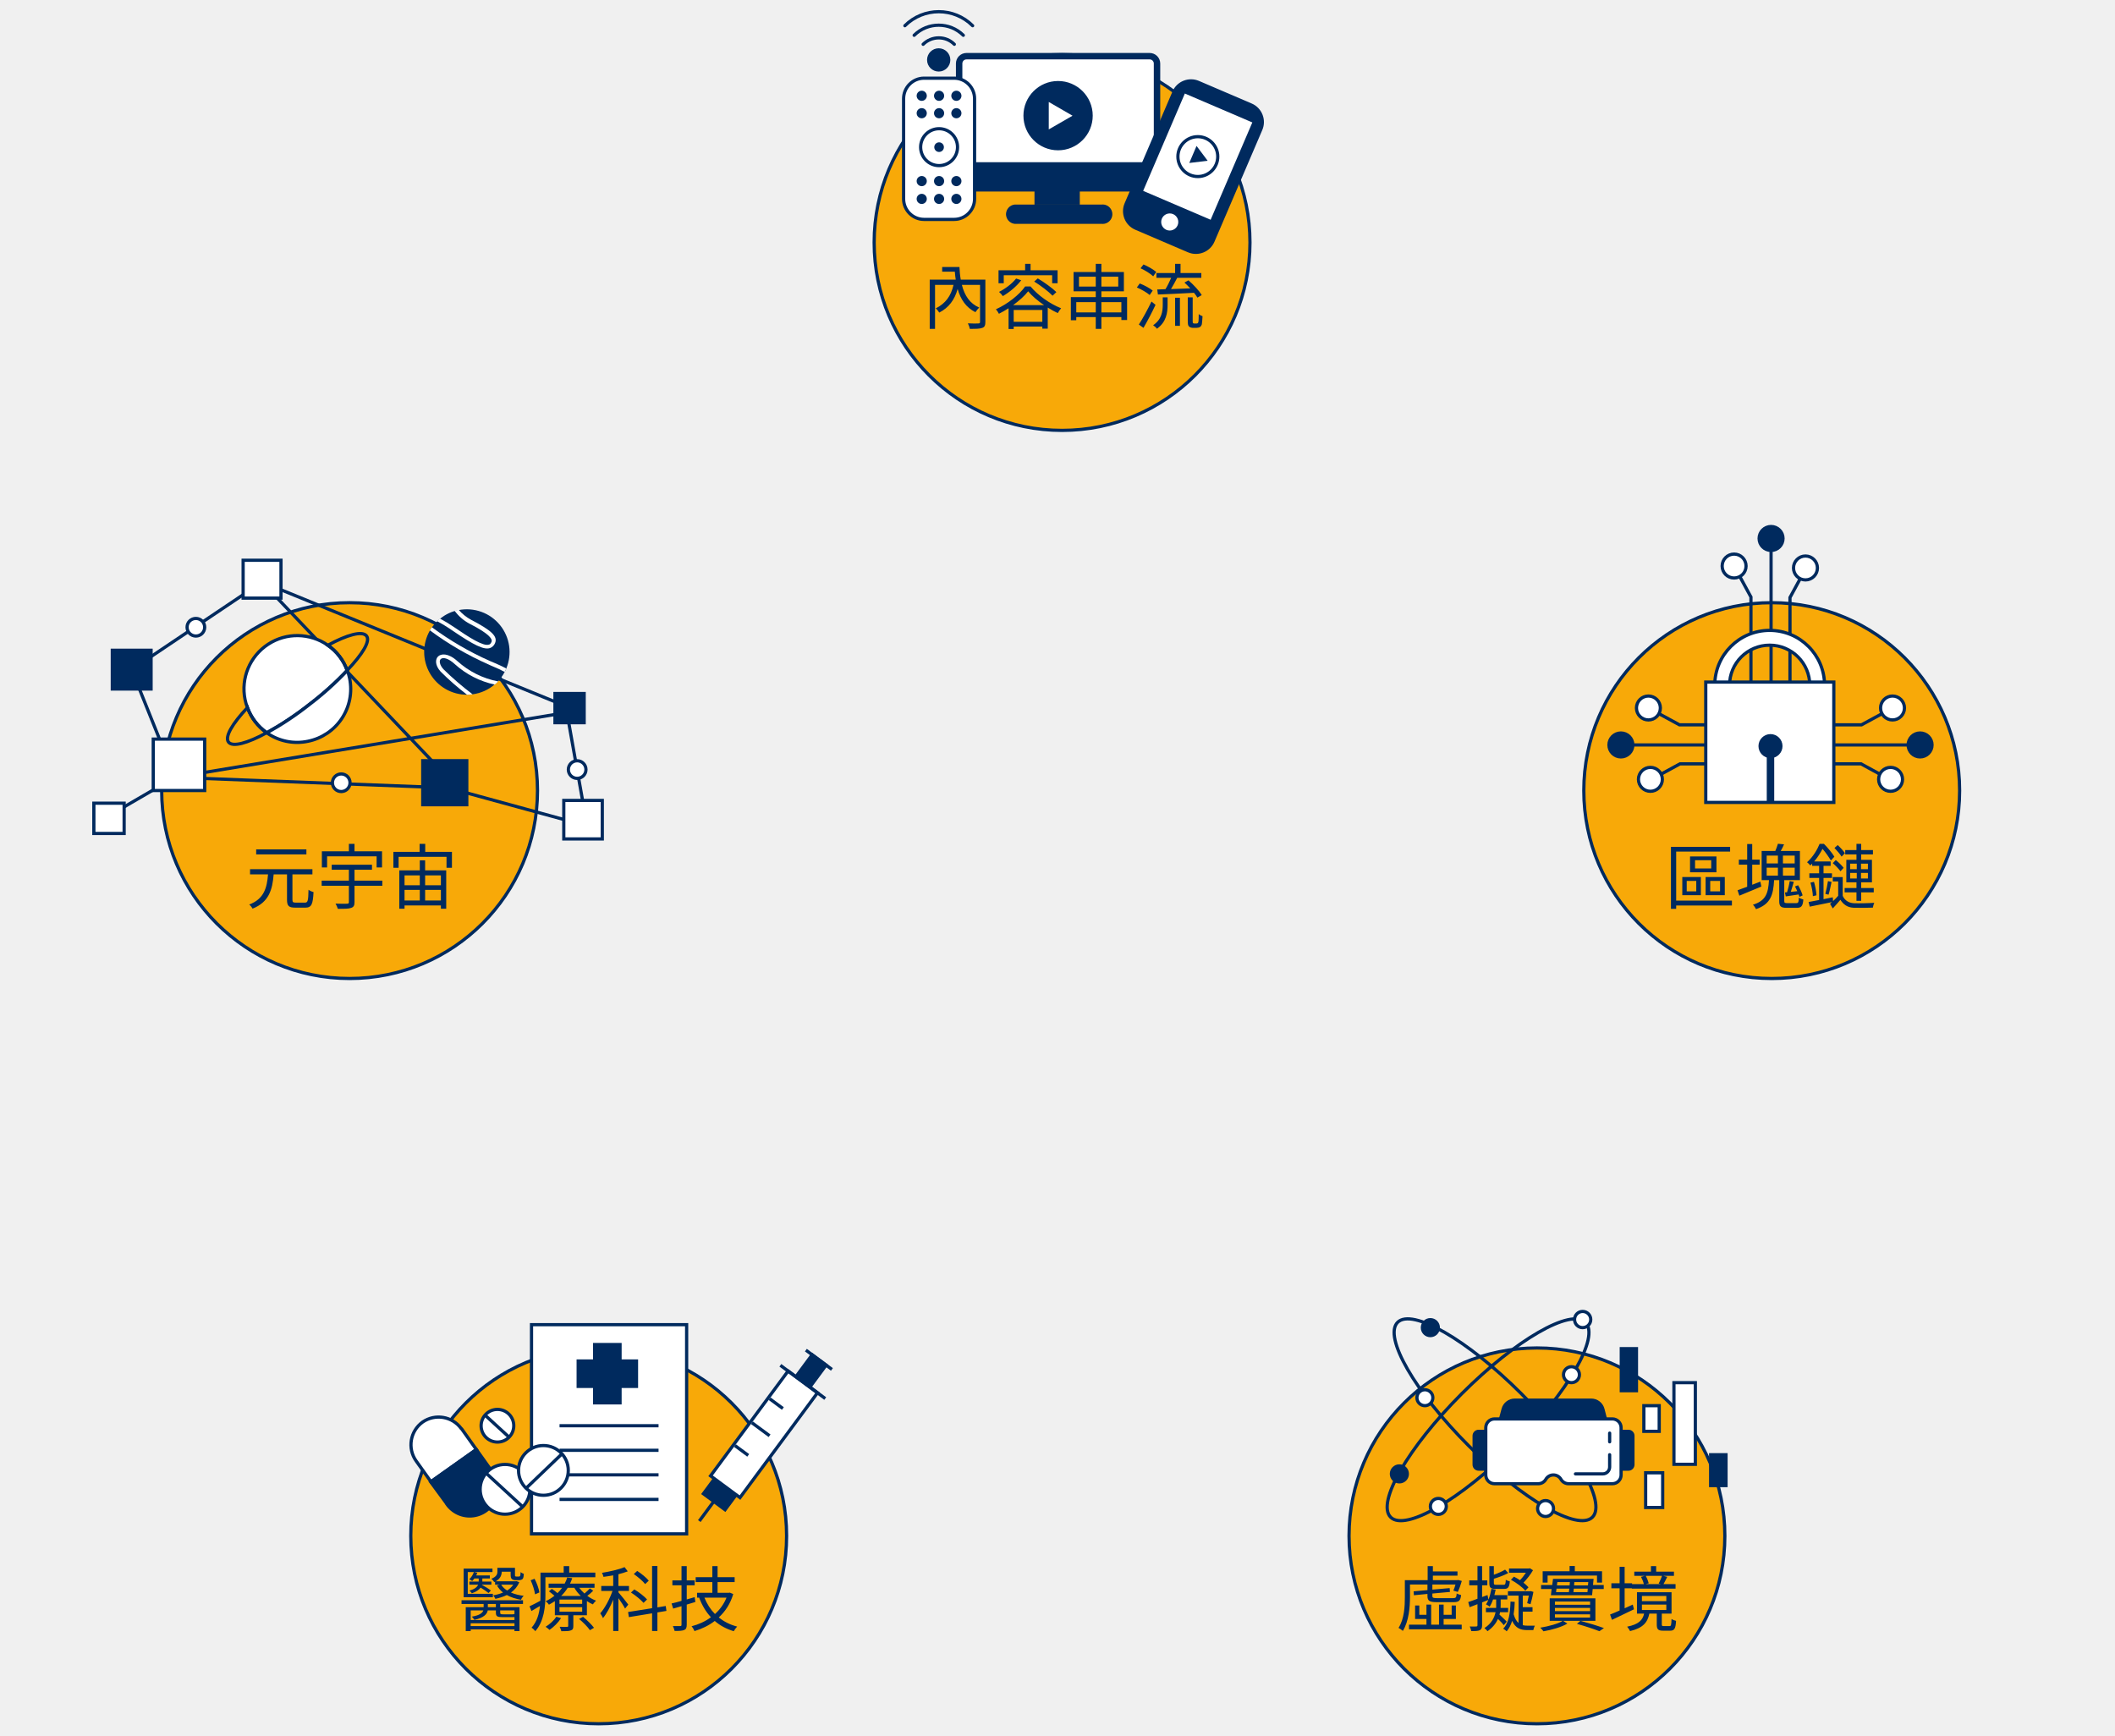
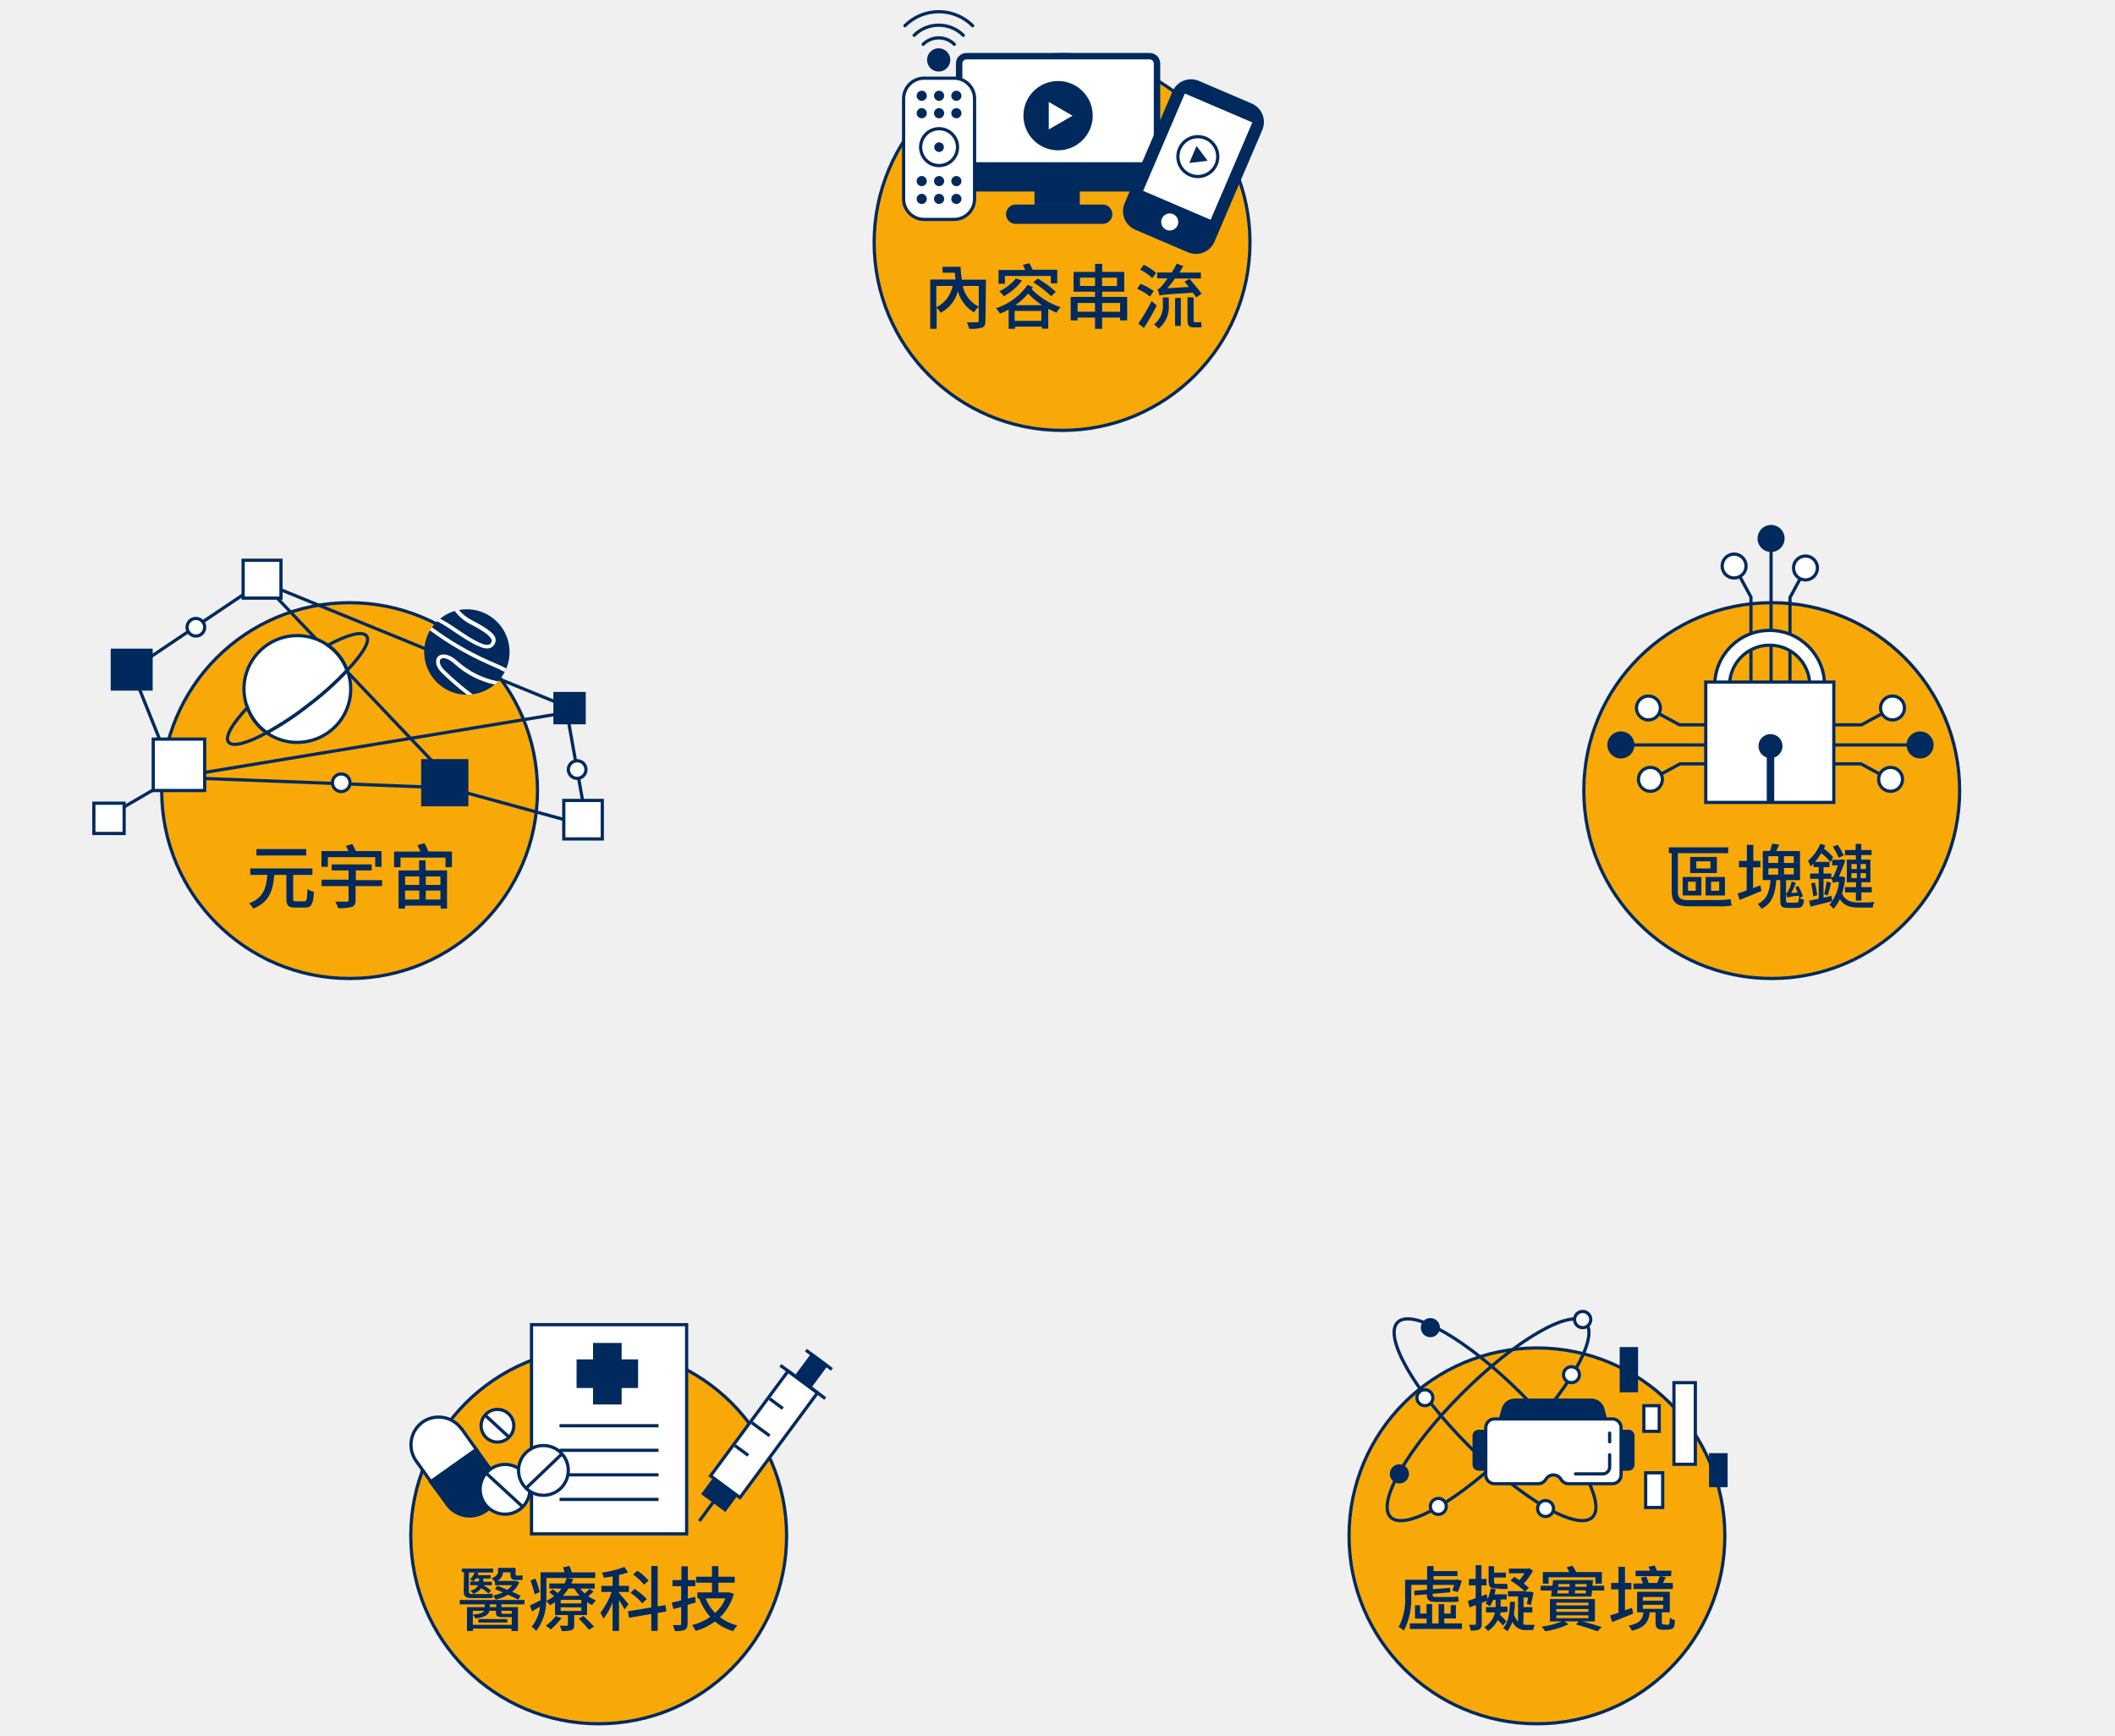
<svg xmlns="http://www.w3.org/2000/svg" viewBox="0 0 329 270">
  <g id="動畫8">
    <circle cx="93.13" cy="238.91" r="29.23" fill="#f8a908" stroke="#002a5e" stroke-miterlimit="10" stroke-width="0.5" />
-     <text transform="translate(71.06 252.85)" font-size="11" fill="#002a5e" font-family="SourceHanSansTW-Medium-B5pc-H, Source Han Sans TW">醫療科技</text>
+     <path d="M78,249.55V250h2.57v3.71h-1v-.37h-6v.37h-.93V250h2.76v-.43H71.52v-.69H81.58v.69Zm-5.82-5h-.34V244h4.87v.61H72.93v2.83c0,.38.09.52.47.52h2.18a6.25,6.25,0,0,0,1-.07c0,.22.06.47.09.64a5.84,5.84,0,0,1-1,.06H73.36c-1,0-1.23-.31-1.23-1.17Zm1.82,1a3.3,3.3,0,0,1-.37.44,3.11,3.11,0,0,0-.53-.32,3,3,0,0,0,.76-1.1l.6.14a2.84,2.84,0,0,1-.14.32h2v.52H75.18v.5H76.5v.54H75.21a8.76,8.76,0,0,1,1.18.82l-.4.46a7.11,7.11,0,0,0-1.11-.82,2.7,2.7,0,0,1-1.27.88,1.74,1.74,0,0,0-.44-.5,1.79,1.79,0,0,0,1.23-.84H73.14V246h1.37v-.5Zm5.61,7.2v-1.2H78.21c-.86,0-1.07-.15-1.07-.76v-.22h-1c-.12.56-.66,1-2.17,1.2a3,3,0,0,0-.44-.59c1.17-.11,1.62-.34,1.78-.61H73.55v2.18Zm-5.16-.89h4.46v.53H74.4Zm2.74-2.3h-1V250h1ZM77,246.09a3.08,3.08,0,0,0-.53-.59c.84-.31,1-.67,1-1.05v-.56h2.73v.92c0,.21,0,.28.15.28h.44a1.86,1.86,0,0,0,.48-.06c0,.21,0,.49.06.69a1.83,1.83,0,0,1-.5.05h-.6c-.69,0-.83-.28-.83-1v-.19H78.24a1.61,1.61,0,0,1-.88,1.34h2.78l.15,0,.49.21a3.79,3.79,0,0,1-1.1,1.48c.51.23,1,.44,1.31.63l-.37.59c-.39-.21-1-.48-1.57-.77a7.28,7.28,0,0,1-1.94.77,3.29,3.29,0,0,0-.42-.63,7.3,7.3,0,0,0,1.54-.5L77,247.19l.36-.52c.48.18,1,.4,1.57.63a3.63,3.63,0,0,0,.74-.72H77Zm1,4.47v.23c0,.21,0,.24.35.24h1.26v-.46Z" fill="#002a5e" />
+     <path d="M92.33,247.56a6.27,6.27,0,0,1-.84.73,5.07,5.07,0,0,0,1.21.65,3.78,3.78,0,0,0-.59.73,7.8,7.8,0,0,1-.79-.44v2h-2v1.54c0,.45-.09.67-.42.8a4.3,4.3,0,0,1-1.51.15,2.72,2.72,0,0,0-.33-.83h1.09c.15,0,.19,0,.19-.15v-1.51h-2v-2c-.24.16-.52.33-.8.48a2.34,2.34,0,0,0-.58-.64,7.6,7.6,0,0,1-1.55,4.64,3.77,3.77,0,0,0-.71-.68A5.73,5.73,0,0,0,84,249.92c-.42.25-.83.51-1.25.73l-.32-.92c.43-.17,1-.49,1.66-.81,0-.3,0-.56,0-.84v-3.51h3.73c-.06-.26-.16-.52-.24-.77l1-.21c.13.3.27.68.37,1h3.64v.87H85v2.64c0,.3,0,.6,0,.93a6.88,6.88,0,0,0,1.19-.74,8.69,8.69,0,0,0-.75-.61l.53-.46c.25.17.54.38.79.59a7.31,7.31,0,0,0,.59-.7H85.45v-.79h2.36a3.42,3.42,0,0,0,.34-.86l1,.13a4.55,4.55,0,0,1-.27.73h3.63v.79H90.26a5.08,5.08,0,0,0,.7.77,9.08,9.08,0,0,0,.76-.72Zm-9.15.45c-.12-.54-.41-1.48-.65-2.17l.76-.29a17.23,17.23,0,0,1,.68,2.09Zm4.18,3.69a13.63,13.63,0,0,1-1.67,1.78,6.87,6.87,0,0,0-.78-.58,8.81,8.81,0,0,0,1.54-1.51Zm3.07-2.84H87.22v.56h3.21Zm0,1.17H87.22v.56h3.21Zm-2-2.94a6.62,6.62,0,0,1-.87,1.14h2.61a6.09,6.09,0,0,1-.84-1.14Zm2.34,4.28c.53.51,1.27,1.23,1.63,1.67l-.78.49c-.34-.43-1-1.19-1.59-1.73Z" fill="#002a5e" />
+     <path d="M97.15,250.35a13.77,13.77,0,0,0-.86-1.45v4.8h-1v-4.45a10.18,10.18,0,0,1-1.41,2.56,6,6,0,0,0-.49-.94,11,11,0,0,0,1.76-3.23H93.54v-.95H95.3v-1.48c-.47.09-.94.15-1.38.22a3.43,3.43,0,0,0-.29-.79,17,17,0,0,0,3.5-.89l.58.83a9.58,9.58,0,0,1-1.42.42v1.69h1.54v.95H96.29v.16c.33.34,1.27,1.46,1.48,1.75Zm5.16.54v2.81h-1v-2.64l-3.47.59-.15-1,3.62-.61v-6.44h1v6.28l1.2-.2.15,1Zm-2.4-1.49a9.72,9.72,0,0,0-1.83-1.64l.65-.59a11,11,0,0,1,1.88,1.56Zm.28-2.89a9.24,9.24,0,0,0-1.71-1.6l.67-.58a9,9,0,0,1,1.75,1.53Z" fill="#002a5e" />
+     <path d="M108.22,249.28l-1.26.36v2.9c0,.53-.11.8-.43,1a3.85,3.85,0,0,1-1.56.17,3.44,3.44,0,0,0-.31-.92h1.08c.16,0,.22-.06.22-.21v-2.61l-1.21.33-.26-1,1.47-.35v-2.21h-1.35v-.95H106v-2.14h1v2.14h1.16v.95H107v1.93l1.13-.29Zm5.93-1.34a8,8,0,0,1-2.15,3.64,7.82,7.82,0,0,0,2.71,1.28,3.51,3.51,0,0,0-.66.87,7.78,7.78,0,0,1-2.84-1.49,9.25,9.25,0,0,1-3,1.46,4.77,4.77,0,0,0-.55-.92,8.45,8.45,0,0,0,2.82-1.25,9.13,9.13,0,0,1-1.7-2.84l.14-.05h-.44v-.93h2.27V246.2h-2.47v-.93h2.47v-1.65h1v1.65h2.54v.93h-2.54v1.51h1.56l.18,0Zm-4.38.7a7.11,7.11,0,0,0,1.47,2.27,6.32,6.32,0,0,0,1.61-2.27Z" fill="#002a5e" />
    <path d="M71.81,222.26l2.29,3.22-7.07,5-2.29-3.21a4.35,4.35,0,0,1,1-6.06,4.36,4.36,0,0,1,6,1Z" fill="#fff" stroke="#002a5e" stroke-miterlimit="10" stroke-width="0.5" />
    <path d="M74.1,225.48l2.29,3.21a4.34,4.34,0,1,1-7.06,5L67,230.52Z" fill="#002a5e" stroke="#002a5e" stroke-miterlimit="10" stroke-width="0.5" />
    <rect x="82.68" y="206.06" width="24.13" height="32.54" fill="#fff" stroke="#002a5e" stroke-miterlimit="10" stroke-width="0.5" />
    <circle cx="78.56" cy="231.67" r="3.87" fill="#fff" stroke="#002a5e" stroke-miterlimit="10" stroke-width="0.5" />
    <line x1="75.62" y1="229.16" x2="81.31" y2="234.39" fill="none" stroke="#002a5e" stroke-miterlimit="10" stroke-width="0.5" />
    <circle cx="77.38" cy="221.78" r="2.54" fill="#fff" stroke="#002a5e" stroke-miterlimit="10" stroke-width="0.5" />
    <line x1="75.45" y1="220.13" x2="79.19" y2="223.56" fill="none" stroke="#002a5e" stroke-miterlimit="10" stroke-width="0.5" />
    <line x1="87.04" y1="221.78" x2="102.44" y2="221.78" fill="#fff" stroke="#002a5e" stroke-miterlimit="10" stroke-width="0.5" />
    <line x1="87.04" y1="225.6" x2="102.44" y2="225.6" fill="#fff" stroke="#002a5e" stroke-miterlimit="10" stroke-width="0.5" />
    <line x1="87.04" y1="229.42" x2="102.44" y2="229.42" fill="#fff" stroke="#002a5e" stroke-miterlimit="10" stroke-width="0.5" />
    <line x1="87.04" y1="233.24" x2="102.44" y2="233.24" fill="#fff" stroke="#002a5e" stroke-miterlimit="10" stroke-width="0.5" />
    <polygon points="99.01 211.71 96.45 211.71 96.45 209.15 92.5 209.15 92.5 211.71 89.94 211.71 89.94 215.66 92.5 215.66 92.5 218.22 96.45 218.22 96.45 215.66 99.01 215.66 99.01 211.71" fill="#002a5e" stroke="#002a5e" stroke-miterlimit="10" stroke-width="0.5" />
    <line x1="125.36" y1="210.02" x2="129.41" y2="213.02" fill="#fff" stroke="#002a5e" stroke-miterlimit="10" stroke-width="0.5" />
    <line x1="111.63" y1="232.75" x2="108.78" y2="236.61" fill="#fff" stroke="#002a5e" stroke-miterlimit="10" stroke-width="0.5" />
    <rect x="123.55" y="210.71" width="2.7" height="8.47" transform="translate(152.31 -32.13) rotate(36.49)" fill="#002a5e" stroke="#002a5e" stroke-miterlimit="10" stroke-width="0.5" />
    <rect x="110.57" y="228.83" width="4.19" height="5.29" transform="translate(159.75 -21.62) rotate(36.49)" fill="#002a5e" stroke="#002a5e" stroke-miterlimit="10" stroke-width="0.5" />
    <rect x="116" y="212.98" width="5.69" height="20.28" transform="translate(155.99 -26.94) rotate(36.49)" fill="#fff" stroke="#002a5e" stroke-miterlimit="10" stroke-width="0.5" />
    <line x1="119.72" y1="217.58" x2="121.78" y2="219.1" fill="#fff" stroke="#002a5e" stroke-miterlimit="10" stroke-width="0.5" />
    <line x1="114.33" y1="224.87" x2="116.39" y2="226.39" fill="#fff" stroke="#002a5e" stroke-miterlimit="10" stroke-width="0.5" />
    <line x1="116.96" y1="221.31" x2="119.71" y2="223.34" fill="#fff" stroke="#002a5e" stroke-miterlimit="10" stroke-width="0.5" />
    <line x1="121.39" y1="212.38" x2="128.37" y2="217.55" fill="#fff" stroke="#002a5e" stroke-miterlimit="10" stroke-width="0.5" />
    <circle cx="84.53" cy="228.73" r="3.87" fill="#fff" stroke="#002a5e" stroke-miterlimit="10" stroke-width="0.5" />
    <line x1="81.84" y1="231.5" x2="87.42" y2="226.15" fill="#fff" stroke="#002a5e" stroke-miterlimit="10" stroke-width="0.5" />
    <circle cx="275.6" cy="122.98" r="29.23" fill="#f8a908" stroke="#002a5e" stroke-miterlimit="10" stroke-width="0.5" />
-     <text transform="translate(258.91 140.5)" font-size="11" fill="#002a5e" font-family="SourceHanSansTW-Medium-B5pc-H, Source Han Sans TW">區塊鏈</text>
+     <path d="M267.31,140a12.82,12.82,0,0,0,1.91-.13,9.19,9.19,0,0,0,.15,1,12.06,12.06,0,0,1-2.09.11h-4.61c-1.79,0-2.63-.56-2.63-2.33v-5.94h-.44v-.9h9.23v.9H261v6c0,.93.38,1.31,1.53,1.31Zm-5.56-3.58h2.91v2.87h-2.91Zm.83,2.15h1.2v-1.42h-1.2Zm4.49-2.77h-4.16v-2.5h4.16Zm-1-1.81h-2.2v1.1h2.2Zm2.25,5.3h-3v-2.87h3Zm-.89-2.14h-1.26v1.42h1.26Z" fill="#002a5e" />
+     <path d="M274,138.6c-1.16.5-2.42,1-3.39,1.39l-.31-1c.39-.12.88-.3,1.41-.5v-3.57H270.5v-1h1.24v-2.5h1v2.5h1.09v1H272.7v3.23l1.14-.43Zm5.47,1.81c.28,0,.33-.12.36-.79a2.42,2.42,0,0,0,.8.34c-.1,1-.36,1.27-1.08,1.27h-1.42c-1,0-1.2-.25-1.2-1.17V136.9h-.62c-.15,2-.56,3.59-2.3,4.49a2.77,2.77,0,0,0-.59-.77c1.52-.72,1.84-2.06,2-3.72h-1.21v-4.53h1.12a10.91,10.91,0,0,0,.34-1.14l1.09.15c-.14.34-.3.69-.45,1H280v4.53h-2.17v3.15c0,.32.06.36.43.36Zm-4.39-6.17h1.53v-1.05h-1.53Zm0,1.83h1.53v-1h-1.53Zm3.95-2.88h-1.52v1.05h1.52Zm0,1.83h-1.52v1h1.52Zm.89,4.65a2.55,2.55,0,0,0-.11-.33,7.94,7.94,0,0,0-1.78.28,3.74,3.74,0,0,0-.23-.63c.12,0,.23-.14.32-.32a5.49,5.49,0,0,0,.58-1.54l.65.2a9.21,9.21,0,0,1-.72,1.58l1-.08c-.12-.29-.24-.58-.36-.83l.48-.19a13.36,13.36,0,0,1,.72,1.62Z" fill="#002a5e" />
+     <path d="M285,140.18l-3.36.86-.23-.92,1.5-.32v-3.09h-1.33v-.83h1.33v-1h-.81v-.55a3.82,3.82,0,0,1-.45.45,5.06,5.06,0,0,0-.39-.88,7.52,7.52,0,0,0,1.91-2.65l.77.26a3.22,3.22,0,0,1-.23.5,7.79,7.79,0,0,1,1.43,1.32l-.38.79a8.21,8.21,0,0,0-1.46-1.4,9.57,9.57,0,0,1-.95,1.35h2.24v.81h-.93v1h1.21v.83h-1.21v2.94l1.25-.3Zm-2.7-2.93a13.9,13.9,0,0,1,.39,2l-.63.19a13,13,0,0,0-.34-2Zm1.47,1.86c.14-.54.3-1.41.38-2l.69.22c-.18.66-.36,1.44-.51,1.95Zm3.26-2.56a12.71,12.71,0,0,1-.5,2.46c.54,1.17,1.51,1.38,2.8,1.38.65,0,1.59,0,2.24-.1a3,3,0,0,0-.28.89c-.58,0-1.33,0-2,0-1.44,0-2.43-.23-3.09-1.31a5.45,5.45,0,0,1-1,1.51,3.09,3.09,0,0,0-.61-.64,6.47,6.47,0,0,0,1.47-3.54h-.32a.93.93,0,0,0-.58.17,6.5,6.5,0,0,0-.32-.81.66.66,0,0,0,.42-.33,14.67,14.67,0,0,0,.63-1.61H285v-.87h1.25l.21-.09.6.17c-.24.6-.65,1.75-1,2.52h.47l.15,0Zm-1-3.14a13.18,13.18,0,0,0-.91-1.72l.77-.28a14.47,14.47,0,0,1,.92,1.68Zm2.66-.38H287v-.81h1.66v-.95h.87v.95h1.6V133h-1.6v.72h1.42v3.52h-1.4V138h1.62v.81h-1.62v1.28h-.86v-1.28H287V138h1.72v-.76h-1.44v-3.52h1.41Zm-.7,2.15h.85v-.77H288Zm0,1.42h.85v-.78H288Zm2.27-2.19h-.83v.77h.83Zm0,1.41h-.83v.78h.83Z" fill="#002a5e" />
    <polyline points="274.53 112.75 261.25 112.75 256.42 110.13" fill="none" stroke="#002a5e" stroke-miterlimit="10" stroke-width="0.5" />
    <polyline points="274.61 118.82 261.33 118.82 256.5 121.45" fill="none" stroke="#002a5e" stroke-miterlimit="10" stroke-width="0.5" />
    <line x1="274.6" y1="115.88" x2="252.14" y2="115.88" fill="none" stroke="#002a5e" stroke-miterlimit="10" stroke-width="0.5" />
    <circle cx="252.14" cy="115.88" r="1.86" fill="#002a5e" stroke="#002a5e" stroke-miterlimit="10" stroke-width="0.5" />
    <circle cx="256.73" cy="121.23" r="1.86" fill="#fff" stroke="#002a5e" stroke-miterlimit="10" stroke-width="0.5" />
    <circle cx="256.42" cy="110.13" r="1.86" fill="#fff" stroke="#002a5e" stroke-miterlimit="10" stroke-width="0.5" />
    <polyline points="276.29 112.75 289.57 112.75 294.39 110.13" fill="none" stroke="#002a5e" stroke-miterlimit="10" stroke-width="0.5" />
    <polyline points="276.21 118.82 289.49 118.82 294.31 121.45" fill="none" stroke="#002a5e" stroke-miterlimit="10" stroke-width="0.5" />
    <line x1="276.21" y1="115.88" x2="298.68" y2="115.88" fill="none" stroke="#002a5e" stroke-miterlimit="10" stroke-width="0.5" />
    <circle cx="298.68" cy="115.88" r="1.86" fill="#002a5e" stroke="#002a5e" stroke-miterlimit="10" stroke-width="0.5" />
    <circle cx="294.09" cy="121.23" r="1.86" fill="#fff" stroke="#002a5e" stroke-miterlimit="10" stroke-width="0.5" />
    <circle cx="294.39" cy="110.13" r="1.86" fill="#fff" stroke="#002a5e" stroke-miterlimit="10" stroke-width="0.5" />
    <polyline points="272.37 106.15 272.37 92.87 269.75 88.05" fill="none" stroke="#002a5e" stroke-miterlimit="10" stroke-width="0.5" />
    <polyline points="278.44 106.23 278.44 92.95 281.06 88.13" fill="none" stroke="#002a5e" stroke-miterlimit="10" stroke-width="0.5" />
    <line x1="275.5" y1="106.23" x2="275.5" y2="83.76" fill="none" stroke="#002a5e" stroke-miterlimit="10" stroke-width="0.5" />
    <circle cx="275.5" cy="83.76" r="1.86" fill="#002a5e" stroke="#002a5e" stroke-miterlimit="10" stroke-width="0.5" />
    <circle cx="280.85" cy="88.35" r="1.86" fill="#fff" stroke="#002a5e" stroke-miterlimit="10" stroke-width="0.5" />
    <circle cx="269.75" cy="88.05" r="1.86" fill="#fff" stroke="#002a5e" stroke-miterlimit="10" stroke-width="0.5" />
    <path d="M283.82,106.6h-2.3a6.24,6.24,0,0,0-12.48,0h-2.3a8.54,8.54,0,0,1,17.08,0Z" fill="#fff" stroke="#002a5e" stroke-miterlimit="10" stroke-width="0.5" />
    <rect x="265.34" y="106.1" width="19.92" height="18.72" fill="#fff" stroke="#002a5e" stroke-miterlimit="10" stroke-width="0.5" />
    <circle cx="275.41" cy="116.06" r="1.87" fill="#002a5e" />
    <rect x="274.83" y="116.06" width="1.16" height="8.76" fill="#002a5e" />
    <circle cx="239.08" cy="238.91" r="29.23" fill="#f8a908" stroke="#002a5e" stroke-miterlimit="10" stroke-width="0.5" />
-     <text transform="translate(217.08 252.85)" font-size="11" fill="#002a5e" font-family="SourceHanSansTW-Medium-B5pc-H, Source Han Sans TW">虛擬實境</text>
+     <path d="M219.52,248.3a10.71,10.71,0,0,1-1.13,5.36,3.22,3.22,0,0,0-.82-.56,9.26,9.26,0,0,0,1-4.81v-2.55H222v-2.12h1v.77h3.71v.77H223v.58h3.51l.16-.05.72.19a12.91,12.91,0,0,1-.62,1.77l-.86-.24a8.16,8.16,0,0,0,.28-.87h-3.29v.67l2.69-.22,0,.7-2.74.23V248c0,.3.07.42.45.42h2.32a7.08,7.08,0,0,0,1.2-.08c0,.27.06.57.09.79a7.68,7.68,0,0,1-1.21.06H223.3c-1.07,0-1.35-.34-1.35-1.19l-1.91.16-.06-.71,2-.17v-.75h-2.43Zm5.16,4.22h2.73v.87h-8.1v-.87h2.61v-.74h-1.81v-2.07h.8V251h1v-1.47h.87v3h1v-3h.88V251h1v-1.31h.81v2.07h-1.84Z" fill="#002a5e" />
+     <path d="M233.41,250.84c0,.13,0,.25-.08.37a7.65,7.65,0,0,1,1,1l-.54.67A7.13,7.13,0,0,0,233,252a4.69,4.69,0,0,1-1.52,1.71,3.29,3.29,0,0,0-.59-.59,3.53,3.53,0,0,0,1.66-2.3h-1.4V250h1.5c0-.12,0-.24,0-.34v-.79h-.38a5.39,5.39,0,0,1-.51,1,6.31,6.31,0,0,0-.66-.44c.08-.13.17-.28.25-.43l-.86.33v3.22c0,.5-.1.76-.36.91a3,3,0,0,1-1.36.18,3.1,3.1,0,0,0-.26-.9c.41,0,.79,0,.9,0s.18,0,.18-.18v-2.88l-1,.35-.26-1c.35-.11.77-.26,1.22-.42v-2h-1.06v-1h1.06v-2.14h.9v2.14h.79v1h-.79v1.67l.8-.3.16.77a7.29,7.29,0,0,0,.48-1.68l.77.16c-.05.26-.1.52-.17.77h1.88v.8h-.94v.8c0,.1,0,.21,0,.33h1.07v.81Zm-.77-3.75c-.87,0-1.08-.33-1.08-1.2v-2.26h.85v1h1.84v.76h-1.84v.56c0,.32.05.42.26.42h1.13a4.65,4.65,0,0,0,.66,0,6.08,6.08,0,0,0,.09.76,3.06,3.06,0,0,1-.73.06Zm4.32,5.6a2.38,2.38,0,0,0,.61.06h1.18a2.92,2.92,0,0,0-.25.81h-1a2.23,2.23,0,0,1-2.26-1.28,4.38,4.38,0,0,1-.77,1.47,2.88,2.88,0,0,0-.65-.48c.83-.91,1-2.34,1.07-4.1l.78,0a15.41,15.41,0,0,1-.17,1.92,2.72,2.72,0,0,0,.64,1.16v-3.91h-1.57v-.83h2.61a16.72,16.72,0,0,0-2.21-1.66l.58-.56c.25.16.52.32.8.51a8.51,8.51,0,0,0,.8-1.07h-2.43V244h3l.16-.06.58.4a9.7,9.7,0,0,1-1.43,2,7.7,7.7,0,0,1,.79.64l-.58.62h.69l.12,0,.5.13c-.12.66-.28,1.44-.43,1.94l-.62-.17a9.21,9.21,0,0,0,.2-1H237V250h1.37v.82H237Z" fill="#002a5e" />
+     <path d="M249.54,246.67v.75h-1.89l-.09.93h-6.29l.12-.93h-1.74v-.75h1.84l.11-.88h6.2l-.09.88Zm-3.37,5.55c1.12.29,2.27.64,3,.89l-.7.65c-.77-.3-2.06-.73-3.32-1.07l.43-.47h-2.23l.65.44a13,13,0,0,1-3.63,1.09,8,8,0,0,0-.55-.71,13.53,13.53,0,0,0,3.14-.82H241.1v-3.48h7v3.48Zm-5.26-5.87H240v-1.81h4.11c-.12-.26-.27-.53-.4-.75l.88-.25a4.61,4.61,0,0,1,.59,1h4v1.81h-1v-1h-7.31Zm1.18,3.37h5v-.42h-5Zm0,1h5v-.43h-5Zm0,1h5v-.44h-5Zm.16-3.86H244c0-.16,0-.31.05-.48H242.3Zm.18-1.45-.05.42h1.78l0-.42Zm4.25,1.45,0-.48H245c0,.17,0,.33,0,.48Zm.12-1.45h-1.75l0,.42h1.76Z" fill="#002a5e" />
+     <path d="M254.06,251c-1.12.46-2.32.95-3.27,1.31l-.34-1c.38-.13.83-.27,1.32-.45v-3.63h-1.14v-1h1.14v-2.5h1v2.5h1v1h-1v3.27l1.08-.39Zm5.16,1.74a1.33,1.33,0,0,0,.32,0,.34.34,0,0,0,.15-.23,5.1,5.1,0,0,0,.06-.88,2.54,2.54,0,0,0,.8.42,4.41,4.41,0,0,1-.14,1,.71.71,0,0,1-.43.37,2.05,2.05,0,0,1-.67.09h-.73a1.3,1.3,0,0,1-.78-.22c-.2-.15-.27-.35-.27-1v-1.49h-.9c-.19,1.51-.74,2.37-2.78,2.88a2.33,2.33,0,0,0-.53-.8c1.75-.35,2.18-.94,2.34-2.08h-1v-3.19h5.08v3.19h-1.23v1.55c0,.15,0,.25.08.28a.33.33,0,0,0,.24.06Zm1-5.56h-6.12v-.86h1.45c-.08-.27-.19-.62-.3-.91l.83-.18a6.55,6.55,0,0,1,.37,1l-.21,0h1.55c.13-.34.31-.75.4-1.07l.93.18c-.15.31-.28.62-.42.89h1.52Zm-.28-2h-5.52v-.85h2.26a4.45,4.45,0,0,0-.24-.62l.95-.19a6.39,6.39,0,0,1,.35.81H260ZM255.56,249h3.16v-.58h-3.16Zm0,1.26h3.16v-.62h-3.16Z" fill="#002a5e" />
    <ellipse cx="231.48" cy="220.85" rx="21.43" ry="5.76" transform="translate(-88.37 228.37) rotate(-45)" fill="none" stroke="#002a5e" stroke-miterlimit="10" stroke-width="0.5" />
    <ellipse cx="232.56" cy="220.85" rx="5.76" ry="21.43" transform="translate(-88.05 229.13) rotate(-45)" fill="none" stroke="#002a5e" stroke-miterlimit="10" stroke-width="0.5" />
    <circle cx="222.5" cy="206.52" r="1.24" fill="#002a5e" stroke="#002a5e" stroke-miterlimit="10" stroke-width="0.5" />
    <circle cx="221.65" cy="217.42" r="1.24" fill="#fff" stroke="#002a5e" stroke-miterlimit="10" stroke-width="0.5" />
    <circle cx="217.68" cy="229.27" r="1.24" fill="#002a5e" stroke="#002a5e" stroke-miterlimit="10" stroke-width="0.5" />
    <circle cx="223.74" cy="234.33" r="1.24" fill="#fff" stroke="#002a5e" stroke-miterlimit="10" stroke-width="0.5" />
    <circle cx="240.42" cy="234.66" r="1.24" fill="#fff" stroke="#002a5e" stroke-miterlimit="10" stroke-width="0.5" />
    <circle cx="246.19" cy="205.26" r="1.26" fill="#fff" stroke="#002a5e" stroke-miterlimit="10" stroke-width="0.5" />
    <circle cx="244.45" cy="213.84" r="1.24" fill="#fff" stroke="#002a5e" stroke-miterlimit="10" stroke-width="0.5" />
    <rect x="229.31" y="222.65" width="3.62" height="5.88" rx="0.7" fill="#002a5e" stroke="#002a5e" stroke-miterlimit="10" stroke-width="0.5" />
    <rect x="250.39" y="222.65" width="3.62" height="5.88" rx="0.7" fill="#002a5e" stroke="#002a5e" stroke-miterlimit="10" stroke-width="0.5" />
    <path d="M247.91,223.07H235.25a1.89,1.89,0,0,1-1.83-2.37l.4-1.5a1.88,1.88,0,0,1,1.82-1.4h11.87a1.88,1.88,0,0,1,1.83,1.4l.39,1.5A1.88,1.88,0,0,1,247.91,223.07Z" fill="#002a5e" stroke="#002a5e" stroke-miterlimit="10" stroke-width="0.5" />
    <path d="M252.17,222.08v7.36a1.36,1.36,0,0,1-1.36,1.36H244a1.36,1.36,0,0,1-1.18-.68h0a1.36,1.36,0,0,0-2.36,0h0a1.36,1.36,0,0,1-1.18.68h-6.8a1.36,1.36,0,0,1-1.36-1.36v-7.36a1.36,1.36,0,0,1,1.36-1.36h18.33A1.36,1.36,0,0,1,252.17,222.08Z" fill="#fff" stroke="#002a5e" stroke-miterlimit="10" stroke-width="0.5" />
    <line x1="250.39" y1="224.28" x2="250.39" y2="222.93" fill="none" stroke="#002a5e" stroke-linecap="round" stroke-linejoin="round" stroke-width="0.5" />
    <path d="M245.07,229.27h4.26a1.07,1.07,0,0,0,1.06-1.06v-1.92" fill="none" stroke="#002a5e" stroke-linecap="round" stroke-linejoin="round" stroke-width="0.5" />
    <rect x="252.2" y="209.79" width="2.36" height="6.54" fill="#002a5e" stroke="#002a5e" stroke-miterlimit="10" stroke-width="0.5" />
    <rect x="255.71" y="218.66" width="2.39" height="3.99" fill="#fff" stroke="#002a5e" stroke-miterlimit="10" stroke-width="0.5" />
    <rect x="266.1" y="226.29" width="2.39" height="4.8" fill="#002a5e" stroke="#002a5e" stroke-miterlimit="10" stroke-width="0.5" />
    <rect x="260.39" y="215.08" width="3.33" height="12.7" fill="#fff" stroke="#002a5e" stroke-miterlimit="10" stroke-width="0.5" />
    <rect x="255.99" y="229.1" width="2.65" height="5.4" fill="#fff" stroke="#002a5e" stroke-miterlimit="10" stroke-width="0.5" />
    <circle cx="165.21" cy="37.72" r="29.23" fill="#f8a908" stroke="#002a5e" stroke-miterlimit="10" stroke-width="0.5" />
-     <text transform="translate(143.42 50.28)" font-size="11" fill="#002a5e" font-family="SourceHanSansTW-Medium-B5pc-H, Source Han Sans TW">內容串流</text>
+     <path d="M153.29,49.9c0,.58-.12.9-.53,1.06a6,6,0,0,1-2,.18,4,4,0,0,0-.36-1c.67,0,1.38,0,1.58,0s.26-.07.26-.23V47.71a4.13,4.13,0,0,0-.72.88A5.49,5.49,0,0,1,149,45.3a5.3,5.3,0,0,1-2.67,3.35,4,4,0,0,0-.63-.78v3.28h-1V43.48h3.94c-.05-.34-.08-.7-.11-1.06h-1.91v-.91h2.8a14.41,14.41,0,0,0,.2,2h3.75Zm-7.64-2.09a4.76,4.76,0,0,0,2.54-3.33h-2.54Zm4.11-3.33a4.62,4.62,0,0,0,2.49,3.22V44.48Z" fill="#002a5e" />
+     <path d="M160.68,44.68c-.07.1-.12.2-.19.3A11.18,11.18,0,0,0,165,47.8a3,3,0,0,0-.65.85c-.45-.19-.88-.4-1.29-.62v3.09h-1v-.31h-4.16v.34h-1v-3a11.59,11.59,0,0,1-1.33.64,3.9,3.9,0,0,0-.65-.83,9.71,9.71,0,0,0,4.94-3.65Zm-4.35-.54h-1V42h4.15a8.63,8.63,0,0,0-.37-.81l1-.24a6.4,6.4,0,0,1,.52,1h3.83v2.13h-1V42.93h-7.14Zm2.66-.49a9.33,9.33,0,0,1-2.82,2.43,7.11,7.11,0,0,0-.71-.77,7.53,7.53,0,0,0,2.57-2Zm3,6.26V48.37h-4.16v1.54Zm.1-2.44a10.94,10.94,0,0,1-2.15-1.8,10.39,10.39,0,0,1-2,1.8Zm-.65-4.13a15.4,15.4,0,0,1,2.8,2.06l-.73.67a16,16,0,0,0-2.78-2.16Z" fill="#002a5e" />
+     <path d="M175.34,46.18v3.65h-1.1V49.4h-2.8v1.75h-1.1V49.4h-2.72v.44h-1.07V46.18h3.79v-.8H167V42.3h3.35V41.05h1.1V42.3h3.43v3.08h-3.43v.8Zm-5,2.31V47.13h-2.72v1.36Zm0-4V43.19H168v1.29Zm1.1-1.29v1.29h2.32V43.19Zm2.8,5.3V47.13h-2.8v1.36Z" fill="#002a5e" />
+     <path d="M178.88,46.14a7.48,7.48,0,0,0-2-1.21l.54-.78a9.38,9.38,0,0,1,2.05,1.12Zm1.06,1.38c-.58,1.15-1.31,2.46-2,3.5l-.86-.69a32.9,32.9,0,0,0,2.07-3.49Zm-.7-4.25a8.19,8.19,0,0,0-1.88-1.34l.57-.75a8.22,8.22,0,0,1,1.92,1.28Zm1.65,3h.92v1.11a4.35,4.35,0,0,1-1.58,3.75,3.26,3.26,0,0,0-.72-.67,3.54,3.54,0,0,0,1.38-3.11Zm5.19,0a9.11,9.11,0,0,0-.53-.75c-4.28.28-4.81.33-5.16.47a9.2,9.2,0,0,0-.33-1c.24,0,.5-.31.82-.69a11.68,11.68,0,0,0,.74-1H180v-.92h2.29a15.6,15.6,0,0,0,.77-1.38l1,.4c-.18.33-.39.66-.59,1h3.33v.92h-4c-.41.55-.81,1.06-1.22,1.52l3.36-.2c-.25-.28-.48-.57-.68-.83l.77-.44c.62.72,1.47,1.72,1.89,2.32Zm-3.29.08h.9v4.35h-.9Zm3.56,3.79a1.68,1.68,0,0,0,.5-.07,6,6,0,0,0,.08.79,1.66,1.66,0,0,1-.56.07h-.65c-.86,0-1-.36-1-1.24V46.25h.95v3.44c0,.32,0,.43.16.43Z" fill="#002a5e" />
    <rect x="161.17" y="28.04" width="6.55" height="3.55" fill="#002a5e" stroke="#002a5e" stroke-miterlimit="10" stroke-width="0.5" />
    <rect x="149.2" y="8.74" width="30.78" height="20.55" rx="1.14" fill="#fff" stroke="#002a5e" stroke-miterlimit="10" />
    <path d="M157.83,34.59a1.26,1.26,0,0,1,0-2.52h13.52a1.26,1.26,0,1,1,0,2.52Z" fill="#002a5e" />
    <path d="M171.35,32.32a1,1,0,1,1,0,2H157.83a1,1,0,0,1,0-2h13.52m0-.5H157.83a1.51,1.51,0,0,0,0,3h13.52a1.51,1.51,0,1,0,0-3Z" fill="#002a5e" />
    <rect x="149.2" y="25.48" width="30.78" height="3.81" rx="0.49" fill="#002a5e" stroke="#002a5e" stroke-miterlimit="10" stroke-width="0.5" />
    <circle cx="164.59" cy="17.99" r="5.14" fill="#002a5e" stroke="#002a5e" stroke-miterlimit="10" stroke-width="0.5" />
    <polygon points="166.84 18 163.14 15.86 163.14 20.13 166.84 18" fill="#fff" />
    <rect x="178.31" y="13.56" width="14.7" height="24.68" rx="2.89" transform="translate(25.19 -71) rotate(23.19)" fill="#002a5e" stroke="#002a5e" stroke-miterlimit="10" stroke-width="0.5" />
    <rect x="180.36" y="15.87" width="11.92" height="16.97" transform="translate(24.64 -71.39) rotate(23.19)" fill="#fff" stroke="#002a5e" stroke-miterlimit="10" stroke-width="0.5" />
    <circle cx="181.96" cy="34.53" r="1.58" fill="#fff" stroke="#002a5e" stroke-miterlimit="10" stroke-width="0.5" />
    <polygon points="187.86 25.01 186.13 22.7 185 25.35 187.86 25.01" fill="#002a5e" />
    <circle cx="186.33" cy="24.36" r="3.1" fill="none" stroke="#002a5e" stroke-miterlimit="10" stroke-width="0.5" />
    <rect x="140.56" y="12.16" width="11.04" height="21.97" rx="3.19" fill="#fff" stroke="#002a5e" stroke-miterlimit="10" stroke-width="0.5" />
    <circle cx="146.08" cy="22.89" r="2.87" fill="#fff" stroke="#002a5e" stroke-miterlimit="10" stroke-width="0.5" />
    <circle cx="146.08" cy="22.89" r="0.75" fill="#002a5e" />
    <circle cx="143.38" cy="14.9" r="0.79" fill="#002a5e" />
    <circle cx="146.08" cy="14.9" r="0.79" fill="#002a5e" />
    <circle cx="148.77" cy="14.9" r="0.79" fill="#002a5e" />
    <circle cx="143.38" cy="17.61" r="0.79" fill="#002a5e" />
    <circle cx="146.08" cy="17.61" r="0.79" fill="#002a5e" />
    <circle cx="148.77" cy="17.61" r="0.79" fill="#002a5e" />
    <circle cx="143.38" cy="28.17" r="0.79" fill="#002a5e" />
    <circle cx="146.08" cy="28.17" r="0.79" fill="#002a5e" />
    <circle cx="148.77" cy="28.17" r="0.79" fill="#002a5e" />
    <circle cx="143.38" cy="30.94" r="0.79" fill="#002a5e" />
    <circle cx="146.08" cy="30.94" r="0.79" fill="#002a5e" />
    <circle cx="148.77" cy="30.94" r="0.79" fill="#002a5e" />
    <circle cx="146.02" cy="9.32" r="1.56" fill="#002a5e" stroke="#002a5e" stroke-miterlimit="10" stroke-width="0.5" />
    <path d="M143.6,6.89a3.45,3.45,0,0,1,2.43-1,3.38,3.38,0,0,1,2.42,1" fill="none" stroke="#002a5e" stroke-linecap="round" stroke-miterlimit="10" stroke-width="0.5" />
    <path d="M142.2,5.49a5.44,5.44,0,0,1,7.65,0" fill="none" stroke="#002a5e" stroke-linecap="round" stroke-miterlimit="10" stroke-width="0.5" />
    <path d="M140.76,4A7.46,7.46,0,0,1,151.3,4" fill="none" stroke="#002a5e" stroke-linecap="round" stroke-miterlimit="10" stroke-width="0.5" />
    <circle cx="54.38" cy="122.98" r="29.23" fill="#f8a908" stroke="#002a5e" stroke-miterlimit="10" stroke-width="0.5" />
-     <text transform="translate(38.24 140.5)" font-size="11" fill="#002a5e" font-family="SourceHanSansTW-Medium-B5pc-H, Source Han Sans TW">元宇宙</text>
+     <path d="M47.31,140.21c.41,0,.47-.28.52-1.91a3.55,3.55,0,0,0,1,.44c-.11,1.9-.37,2.44-1.39,2.44H45.92c-1.09,0-1.37-.34-1.37-1.42v-3.67H42.67c-.2,2.32-.7,4.22-3.28,5.25a2.77,2.77,0,0,0-.64-.82c2.3-.86,2.67-2.5,2.83-4.43H38.93v-1H48.6v1h-3v3.66c0,.4.07.46.47.46Zm.33-7.14H39.89v-1h7.75Z" fill="#002a5e" />
+     <path d="M51,134.84H50v-2.45h4.19a6,6,0,0,0-.38-.81l1-.29a9.33,9.33,0,0,1,.54,1.1h4v2.45H58.37v-1.5H51Zm8.41,3h-4.1v2.19c0,.62-.17.9-.62,1.06a7.15,7.15,0,0,1-2.11.17,3.63,3.63,0,0,0-.43-1c.75,0,1.55,0,1.78,0s.29-.05.29-.24v-2.18h-4.2v-1h4.2V135.4H51.6v-.94h6.22v.94H55.35v1.51h4.1Z" fill="#002a5e" />
+     <path d="M70.3,132.47v2.43h-1v-1.49h-7v1.49h-1v-2.43h4.09a7.35,7.35,0,0,0-.46-1l1.08-.32a10.29,10.29,0,0,1,.63,1.3Zm-4.07,2.93h3.31v5.94h-1v-.47H63v.47H62V135.4h3.19v-1.56h1Zm-3.21.94v1.31h2.2v-1.31Zm0,3.59h2.2v-1.4H63Zm3.21-3.59v1.31h2.28v-1.31Zm2.28,3.59v-1.4H66.23v1.4Z" fill="#002a5e" />
    <polyline points="40.76 90.54 20.48 104.16 27.2 120.92 89.78 110.57 40.76 90.54 71.23 122.61 27.2 120.92 15.89 127.5" fill="none" stroke="#002a5e" stroke-miterlimit="10" stroke-width="0.5" />
    <polyline points="87.7 108.1 91.33 128.47 69.92 122.61" fill="none" stroke="#002a5e" stroke-miterlimit="10" stroke-width="0.5" />
    <rect x="87.7" y="124.51" width="5.99" height="5.99" fill="#fff" stroke="#002a5e" stroke-miterlimit="10" stroke-width="0.5" />
    <rect x="23.84" y="114.97" width="8" height="8" fill="#fff" stroke="#002a5e" stroke-miterlimit="10" stroke-width="0.5" />
    <rect x="86.33" y="107.88" width="4.54" height="4.54" fill="#002a5e" stroke="#002a5e" stroke-miterlimit="10" stroke-width="0.5" />
    <rect x="65.76" y="118.33" width="6.85" height="6.85" fill="#002a5e" stroke="#002a5e" stroke-miterlimit="10" stroke-width="0.5" />
    <rect x="37.82" y="87.15" width="5.89" height="5.89" fill="#fff" stroke="#002a5e" stroke-miterlimit="10" stroke-width="0.5" />
    <rect x="14.6" y="124.94" width="4.71" height="4.71" fill="#fff" stroke="#002a5e" stroke-miterlimit="10" stroke-width="0.5" />
    <rect x="17.47" y="101.15" width="6.03" height="6.03" fill="#002a5e" stroke="#002a5e" stroke-miterlimit="10" stroke-width="0.5" />
    <path d="M54,104.28a48.66,48.66,0,0,1-5.9,5.3,49,49,0,0,1-6.61,4.4,8.24,8.24,0,0,1-3-3.91,7.23,7.23,0,0,1-.37-1.25A8.29,8.29,0,0,1,51,100.37,8.08,8.08,0,0,1,54,104.28Z" fill="#fff" stroke="#002a5e" stroke-miterlimit="10" stroke-width="0.5" />
    <path d="M54.39,105.53a8.29,8.29,0,0,1-6.5,9.78A8.2,8.2,0,0,1,41.51,114a49,49,0,0,0,6.61-4.4,48.66,48.66,0,0,0,5.9-5.3A6.45,6.45,0,0,1,54.39,105.53Z" fill="#fff" stroke="#002a5e" stroke-miterlimit="10" stroke-width="0.5" />
    <path d="M38.49,110.07a8.24,8.24,0,0,0,3,3.91c-3,1.63-5.31,2.27-5.94,1.46S36.14,112.57,38.49,110.07Z" fill="none" stroke="#002a5e" stroke-miterlimit="10" stroke-width="0.5" />
    <path d="M54,104.28a8.08,8.08,0,0,0-3-3.91c3-1.63,5.32-2.27,6-1.47S56.37,101.78,54,104.28Z" fill="none" stroke="#002a5e" stroke-miterlimit="10" stroke-width="0.5" />
    <circle cx="53.08" cy="121.76" r="1.37" fill="#fff" stroke="#002a5e" stroke-miterlimit="10" stroke-width="0.5" />
    <path d="M77.92,105.45c-.13.17-.28.35-.43.51a5.94,5.94,0,0,1-.52.49A6.53,6.53,0,0,1,73.52,108h0a6.36,6.36,0,0,1-.86.07,6.66,6.66,0,0,1-5.78-10,3.56,3.56,0,0,1,.31-.48l.13-.18a4.56,4.56,0,0,1,.69-.76,2.47,2.47,0,0,1,.45-.4,6.34,6.34,0,0,1,2.89-1.35A6.65,6.65,0,0,1,78.75,104a2.57,2.57,0,0,1-.25.53A5.73,5.73,0,0,1,77.92,105.45Z" fill="#002a5e" />
    <path d="M70.34,98.06A23.59,23.59,0,0,0,68,96.63a2.47,2.47,0,0,1,.45-.4,22.08,22.08,0,0,1,2.21,1.34c2.28,1.56,4.5,3,5.38,2.7.13,0,.3-.12.43-.45S76.37,98.71,73,97A6.88,6.88,0,0,1,70.71,95a6.42,6.42,0,0,1,.63-.15,6.8,6.8,0,0,0,1.92,1.55c3.23,1.68,4.18,2.59,3.75,3.63a1.31,1.31,0,0,1-.8.78C75.27,101.11,73.74,100.38,70.34,98.06Z" fill="#fff" />
    <path d="M75.93,103.33a47.16,47.16,0,0,1-9.06-5.28,3.56,3.56,0,0,1,.31-.48,48.16,48.16,0,0,0,9,5.24c.21.09.47.21.76.32.55.24,1.2.52,1.81.86a2.57,2.57,0,0,1-.25.53,17.58,17.58,0,0,0-1.79-.84C76.41,103.55,76.14,103.44,75.93,103.33Z" fill="#fff" />
    <path d="M68.55,102.53c-.25.26-.19.88.43,1.57A46.64,46.64,0,0,0,73.51,108a6.36,6.36,0,0,1-.86.07,42.74,42.74,0,0,1-4.11-3.6c-.9-1-.84-1.93-.39-2.36s1.55-.58,3,.73A13.15,13.15,0,0,0,77.49,106a5.94,5.94,0,0,1-.52.49,13.45,13.45,0,0,1-6.2-3.16C69.69,102.32,68.86,102.22,68.55,102.53Z" fill="#fff" />
    <circle cx="30.47" cy="97.57" r="1.37" fill="#fff" stroke="#002a5e" stroke-miterlimit="10" stroke-width="0.5" />
    <circle cx="89.78" cy="119.71" r="1.37" fill="#fff" stroke="#002a5e" stroke-miterlimit="10" stroke-width="0.5" />
  </g>
</svg>
